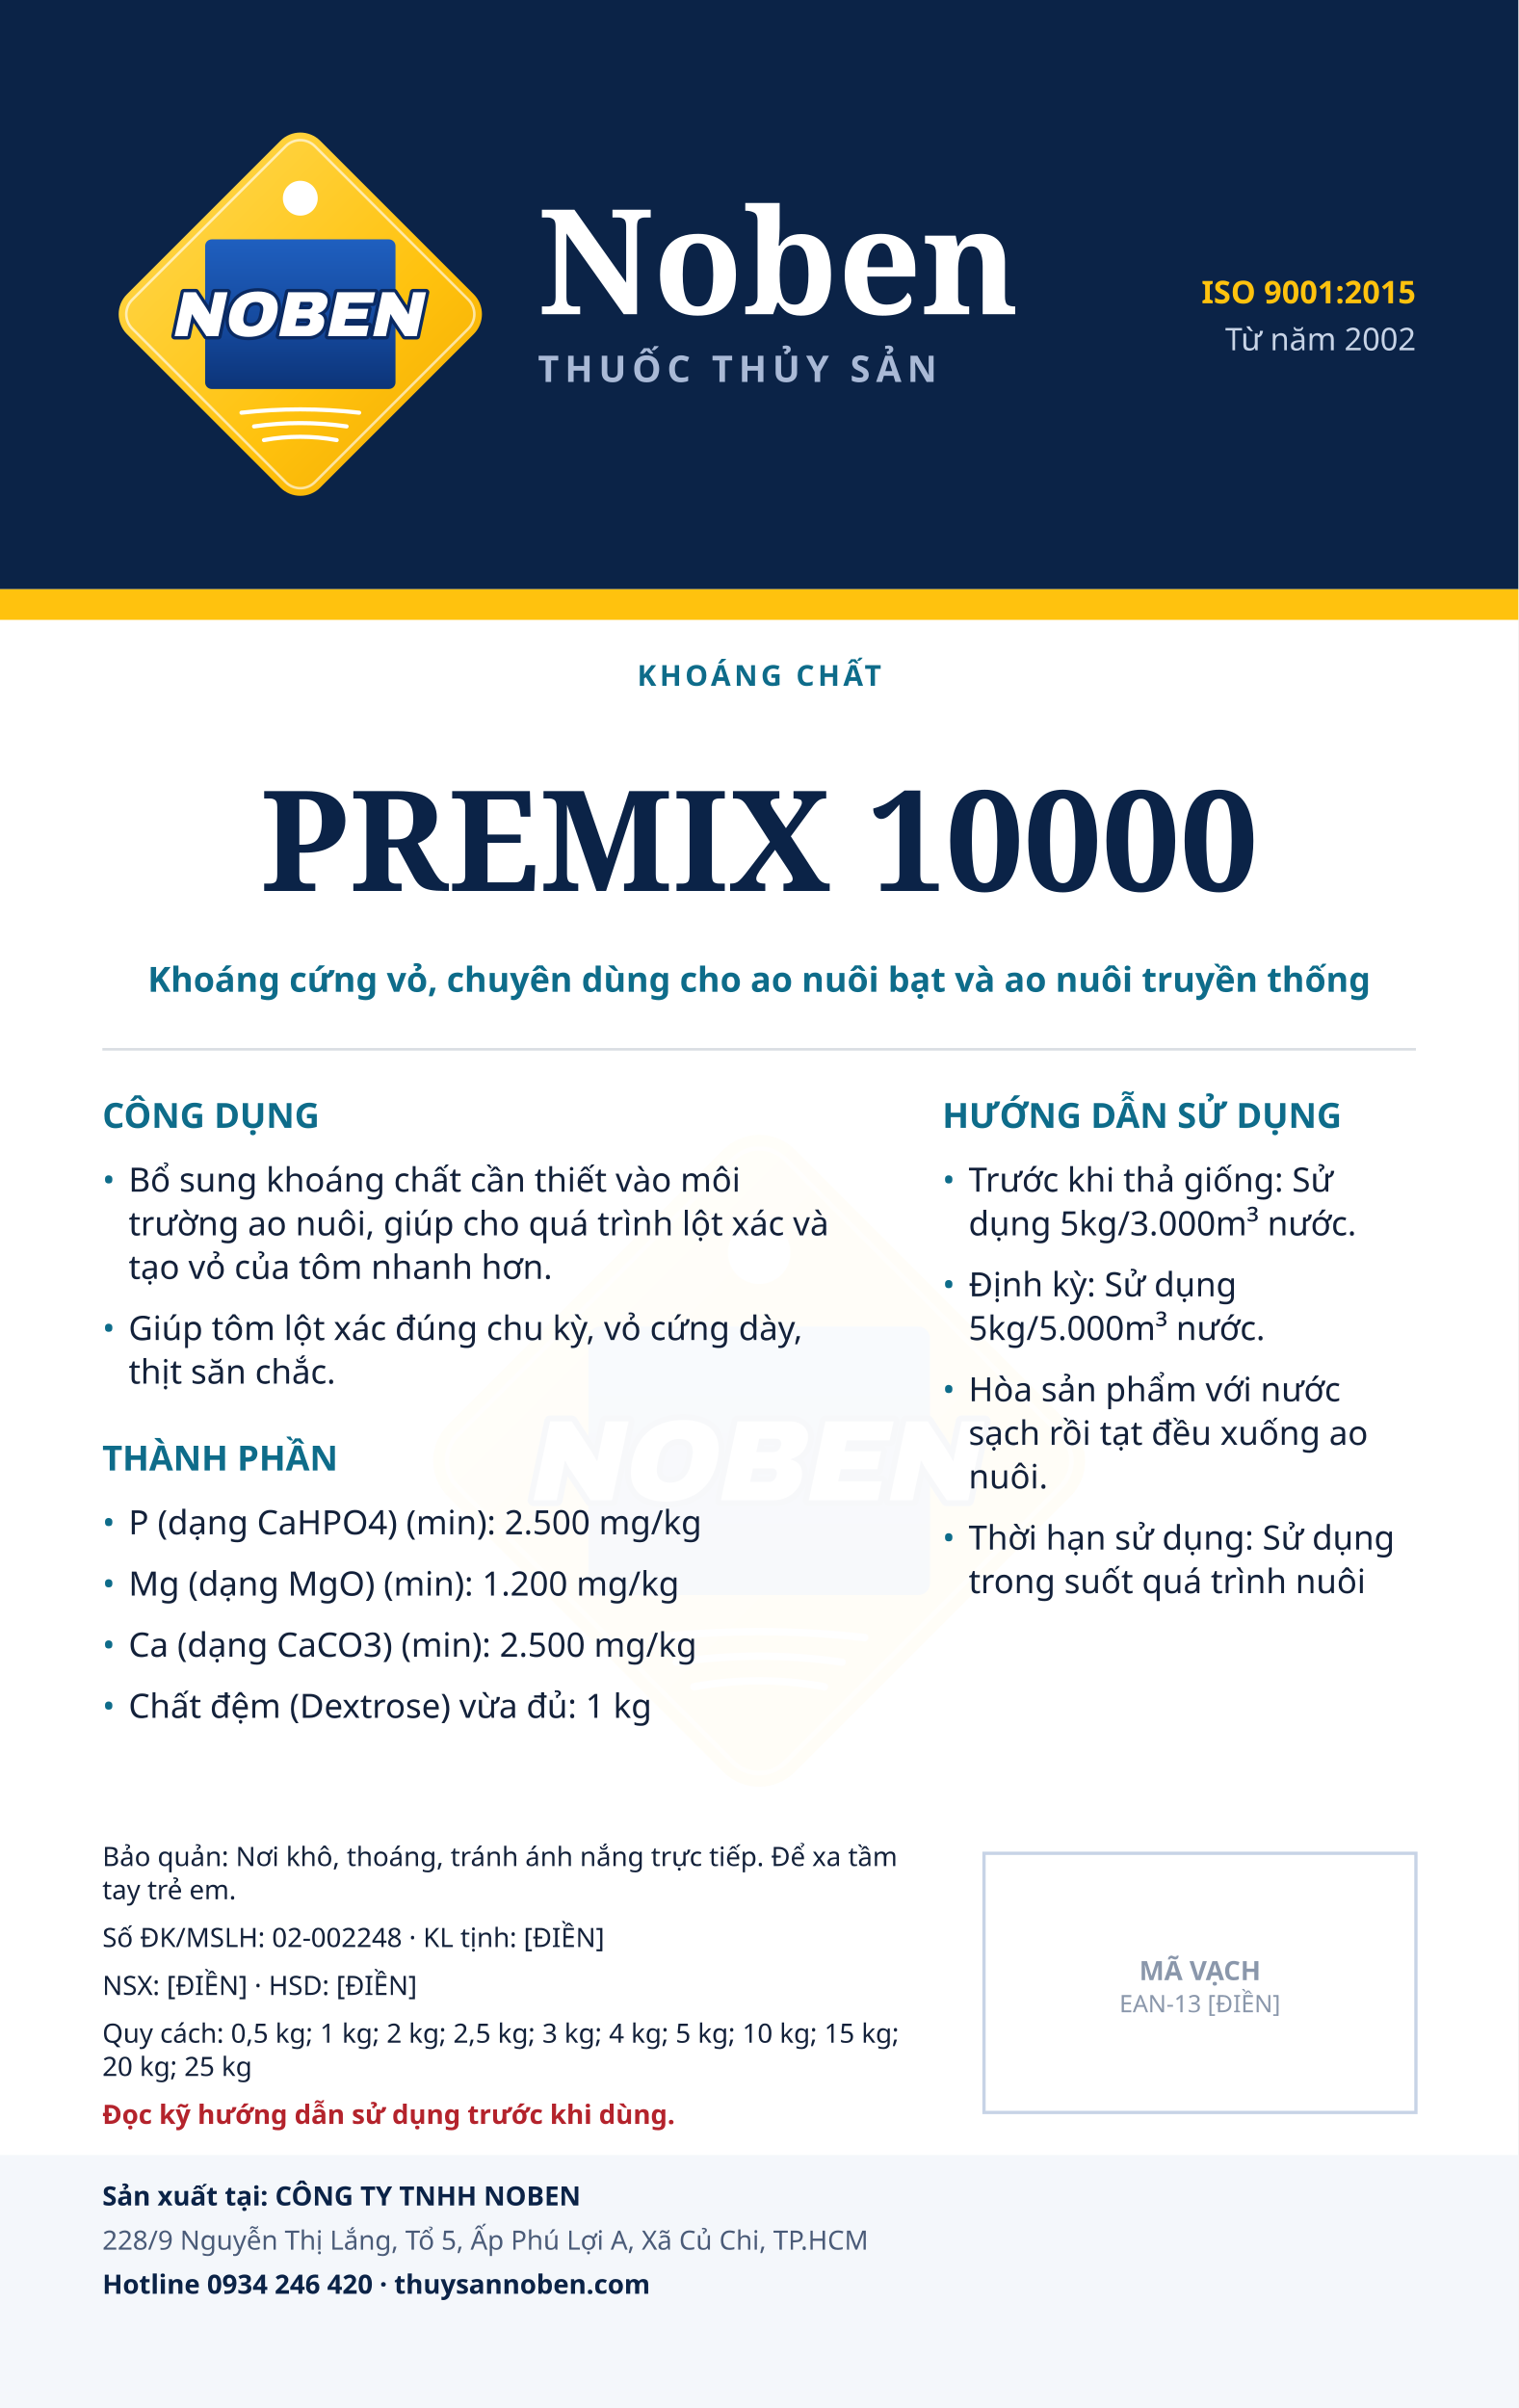
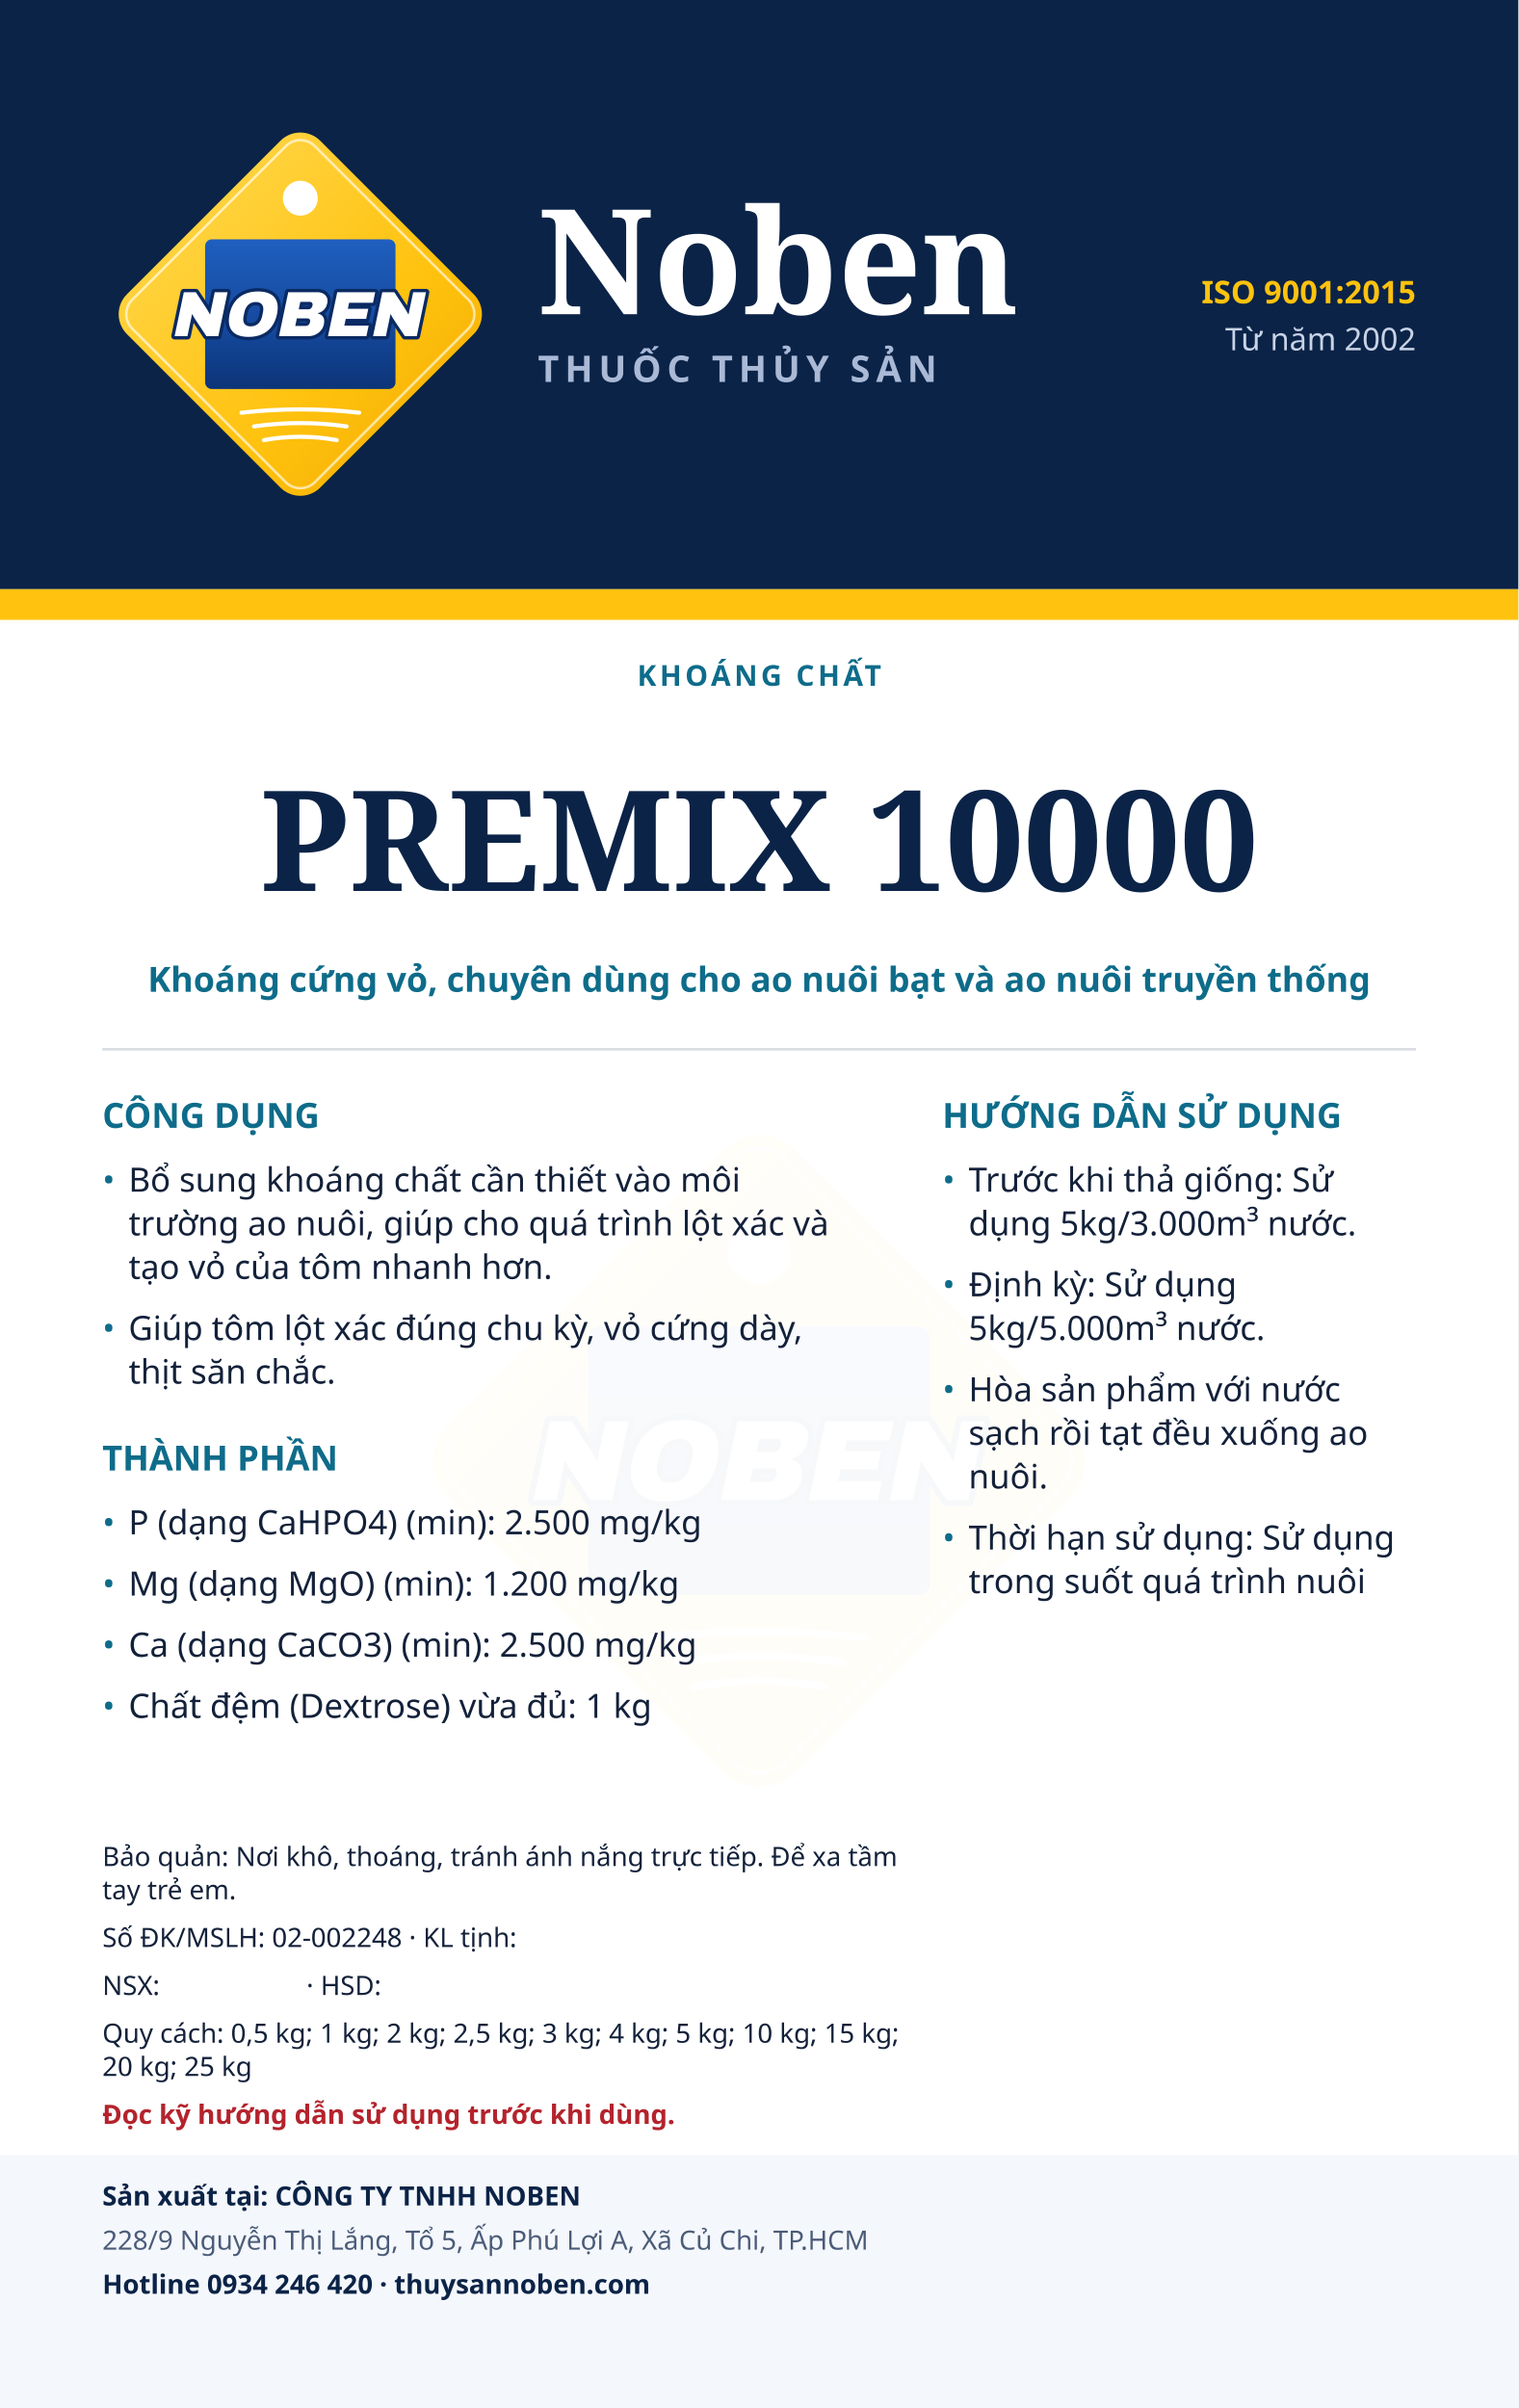
<svg xmlns="http://www.w3.org/2000/svg" xmlns:xlink="http://www.w3.org/1999/xlink" width="116mm" height="183.98mm" viewBox="-3 -3 116 183.98" data-trim="110 177.98" data-tran-le="3" data-an-toan="4.82">
  <defs>
    <clipPath id="nb-trang-giua">
      <rect x="0" y="44.36" width="110" height="117.29" />
    </clipPath>
  </defs>
  <g id="nen">
    <rect x="-3" y="-3" width="116" height="183.98" fill="#ffffff" />
    <rect x="-3" y="161.65" width="116" height="19.33" fill="#f4f7fb" />
    <g opacity="0.035" clip-path="url(#nb-trang-giua)">
      <use href="#nb-mark-art" xlink:href="#nb-mark-art" transform="translate(27.86 81.47) scale(0.10602)" />
    </g>
  </g>
  <g id="dai-thuong-hieu" data-khung="38.09 0 67.09 42.02">
    <rect x="-3" y="-3" width="116" height="45.02" fill="#0b2347" />
    <rect x="-3" y="42.02" width="116" height="2.34" fill="#ffc20e" />
    <text font-family="'Playfair Display ExtraBold', 'Playfair Display', serif" font-weight="800" font-size="11.18" fill="#ffffff" x="38.09" y="21.01">Noben</text>
    <text font-family="'Be Vietnam Pro SemiBold', 'Be Vietnam Pro', sans-serif" font-weight="600" font-size="2.79" fill="#a9b9d6" letter-spacing="0.45" x="38.09" y="26.18">THUỐC THỦY SẢN</text>
    <text font-family="'Be Vietnam Pro SemiBold', 'Be Vietnam Pro', sans-serif" font-weight="600" font-size="2.39" fill="#ffc20e" text-anchor="end" x="105.18" y="20.17">ISO 9001:2015</text>
    <text font-family="'Be Vietnam Pro', sans-serif" font-weight="400" font-size="2.39" fill="#c7d3e6" text-anchor="end" x="105.18" y="23.76">Từ năm 2002</text>
  </g>
  <g id="logo">
    <g transform="translate(4.82 5.88) scale(0.05908)">
      <g id="nb-mark-art">
        <defs>
          <linearGradient id="nb-g" x1="0" y1="0" x2="1" y2="1">
            <stop offset="0" stop-color="#ffdb57" />
            <stop offset=".618" stop-color="#ffc20e" />
            <stop offset="1" stop-color="#f2a900" />
          </linearGradient>
          <linearGradient id="nb-b" x1="0" y1="0" x2="0" y2="1">
            <stop offset="0" stop-color="#1f5fbf" />
            <stop offset=".618" stop-color="#14479a" />
            <stop offset="1" stop-color="#0c3478" />
          </linearGradient>
        </defs>
        <path d="M281.79 31.79 L480.21 230.21 A36.47 36.47 0 0 1 480.21 281.79 L281.79 480.21 A36.47 36.47 0 0 1 230.21 480.21 L31.79 281.79 A36.47 36.47 0 0 1 31.79 230.21 L230.21 31.79 A36.47 36.47 0 0 1 281.79 31.79 Z" fill="url(#nb-g)" />
        <path d="M274.83 38.76 L473.24 237.17 A26.62 26.62 0 0 1 473.24 274.83 L274.83 473.24 A26.62 26.62 0 0 1 237.17 473.24 L38.76 274.83 A26.62 26.62 0 0 1 38.76 237.17 L237.17 38.76 A26.62 26.62 0 0 1 274.83 38.76 Z" fill="none" stroke="#ffffff" stroke-opacity=".618" stroke-width="3.29" />
        <path d="M141.52 159.23 H370.48 A8.61 8.61 0 0 1 379.09 167.84 V344.16 A8.61 8.61 0 0 1 370.48 352.77 H141.52 A8.61 8.61 0 0 1 132.91 344.16 V167.84 A8.61 8.61 0 0 1 141.52 159.23 Z" fill="url(#nb-b)" />
        <circle cx="256" cy="106.02" r="22.54" fill="#ffffff" />
        <g transform="translate(93.46 284.39) scale(0.89704)">
          <g fill="none" stroke="#0a2a63" stroke-width="9.6" stroke-linejoin="round">
            <path transform="translate(-6.81 0)" d="M6.808 0.0 20.1 -63.296H37.396L52.312 -40.572Q52.947 -39.652 53.96 -37.904Q54.973 -36.156 56.022 -34.362Q57.071 -32.568 57.575 -31.464L58.074 -31.648Q58.523 -34.224 59.054 -36.754Q59.586 -39.284 59.856 -40.572L64.628 -63.296H83.12L69.828 0.0H52.624L35.765 -25.3Q34.587 -27.14 33.802 -28.658Q33.017 -30.176 32.295 -31.556L31.796 -31.372Q31.521 -29.624 31.154 -27.876Q30.787 -26.128 30.613 -25.3L25.3 0.0Z " />
            <path transform="translate(-7.2 0)" d="M113.676 1.104Q102.912 1.104 96.049 -2.576Q89.186 -6.256 86.674 -13.57Q84.162 -20.884 86.422 -31.648Q88.702 -42.504 94.276 -49.772Q99.85 -57.04 108.259 -60.72Q116.668 -64.4 127.432 -64.4Q138.288 -64.4 145.151 -60.72Q152.014 -57.04 154.536 -49.772Q157.058 -42.504 154.778 -31.648Q152.518 -20.884 146.934 -13.57Q141.35 -6.256 132.941 -2.576Q124.532 1.104 113.676 1.104ZM116.864 -14.076Q120.176 -14.076 122.928 -15.134Q125.68 -16.192 127.788 -18.124Q129.896 -20.056 131.294 -22.77Q132.692 -25.484 133.368 -28.704L134.604 -34.592Q135.281 -37.812 135.022 -40.526Q134.764 -43.24 133.468 -45.172Q132.172 -47.104 129.864 -48.162Q127.556 -49.22 124.244 -49.22Q120.932 -49.22 118.18 -48.162Q115.428 -47.104 113.366 -45.172Q111.304 -43.24 109.906 -40.526Q108.509 -37.812 107.832 -34.592L106.596 -28.704Q105.92 -25.484 106.178 -22.77Q106.436 -20.056 107.686 -18.124Q108.936 -16.192 111.244 -15.134Q113.552 -14.076 116.864 -14.076Z " />
            <path transform="translate(-7.59 0)" d="M158.08 0.0 171.372 -63.296H213.508Q218.292 -63.296 221.833 -61.318Q225.373 -59.34 227.031 -55.844Q228.689 -52.348 227.723 -47.748Q226.757 -43.148 224.667 -40.204Q222.577 -37.26 219.827 -35.558Q217.078 -33.856 214.052 -33.028L213.975 -32.66Q217.132 -31.924 219.469 -30.13Q221.807 -28.336 222.786 -25.116Q223.766 -21.896 222.704 -16.836Q221.641 -11.776 218.365 -8.004Q215.089 -4.232 210.504 -2.116Q205.92 0.0 200.768 0.0ZM181.503 -14.72H196.959Q199.075 -14.72 200.672 -16.192Q202.269 -17.664 202.888 -20.608Q203.177 -21.988 202.821 -23.138Q202.464 -24.288 201.542 -24.932Q200.619 -25.576 199.239 -25.576H183.783ZM186.526 -38.64H200.51Q201.982 -38.64 203.139 -39.33Q204.296 -40.02 205.165 -41.308Q206.033 -42.596 206.439 -44.528Q206.864 -46.552 205.783 -47.978Q204.703 -49.404 202.771 -49.404H188.787Z " />
            <path transform="translate(-7.8 0)" d="M228.932 0.0 242.224 -63.296H296.964L293.776 -48.116H259.368L257.533 -39.376H286.973L283.92 -24.84H254.48L252.452 -15.18H287.504L284.316 0.0Z " />
            <path transform="translate(-8 0)" d="M294.08 0.0 307.372 -63.296H324.668L339.584 -40.572Q340.219 -39.652 341.232 -37.904Q342.245 -36.156 343.294 -34.362Q344.343 -32.568 344.847 -31.464L345.346 -31.648Q345.795 -34.224 346.326 -36.754Q346.858 -39.284 347.128 -40.572L351.9 -63.296H370.392L357.1 0.0H339.896L323.037 -25.3Q321.859 -27.14 321.074 -28.658Q320.289 -30.176 319.567 -31.556L319.068 -31.372Q318.793 -29.624 318.426 -27.876Q318.059 -26.128 317.885 -25.3L312.572 0.0Z" />
          </g>
          <g fill="#ffffff">
            <path transform="translate(-6.81 0)" d="M6.808 0.0 20.1 -63.296H37.396L52.312 -40.572Q52.947 -39.652 53.96 -37.904Q54.973 -36.156 56.022 -34.362Q57.071 -32.568 57.575 -31.464L58.074 -31.648Q58.523 -34.224 59.054 -36.754Q59.586 -39.284 59.856 -40.572L64.628 -63.296H83.12L69.828 0.0H52.624L35.765 -25.3Q34.587 -27.14 33.802 -28.658Q33.017 -30.176 32.295 -31.556L31.796 -31.372Q31.521 -29.624 31.154 -27.876Q30.787 -26.128 30.613 -25.3L25.3 0.0Z " />
            <path transform="translate(-7.2 0)" d="M113.676 1.104Q102.912 1.104 96.049 -2.576Q89.186 -6.256 86.674 -13.57Q84.162 -20.884 86.422 -31.648Q88.702 -42.504 94.276 -49.772Q99.85 -57.04 108.259 -60.72Q116.668 -64.4 127.432 -64.4Q138.288 -64.4 145.151 -60.72Q152.014 -57.04 154.536 -49.772Q157.058 -42.504 154.778 -31.648Q152.518 -20.884 146.934 -13.57Q141.35 -6.256 132.941 -2.576Q124.532 1.104 113.676 1.104ZM116.864 -14.076Q120.176 -14.076 122.928 -15.134Q125.68 -16.192 127.788 -18.124Q129.896 -20.056 131.294 -22.77Q132.692 -25.484 133.368 -28.704L134.604 -34.592Q135.281 -37.812 135.022 -40.526Q134.764 -43.24 133.468 -45.172Q132.172 -47.104 129.864 -48.162Q127.556 -49.22 124.244 -49.22Q120.932 -49.22 118.18 -48.162Q115.428 -47.104 113.366 -45.172Q111.304 -43.24 109.906 -40.526Q108.509 -37.812 107.832 -34.592L106.596 -28.704Q105.92 -25.484 106.178 -22.77Q106.436 -20.056 107.686 -18.124Q108.936 -16.192 111.244 -15.134Q113.552 -14.076 116.864 -14.076Z " />
            <path transform="translate(-7.59 0)" d="M158.08 0.0 171.372 -63.296H213.508Q218.292 -63.296 221.833 -61.318Q225.373 -59.34 227.031 -55.844Q228.689 -52.348 227.723 -47.748Q226.757 -43.148 224.667 -40.204Q222.577 -37.26 219.827 -35.558Q217.078 -33.856 214.052 -33.028L213.975 -32.66Q217.132 -31.924 219.469 -30.13Q221.807 -28.336 222.786 -25.116Q223.766 -21.896 222.704 -16.836Q221.641 -11.776 218.365 -8.004Q215.089 -4.232 210.504 -2.116Q205.92 0.0 200.768 0.0ZM181.503 -14.72H196.959Q199.075 -14.72 200.672 -16.192Q202.269 -17.664 202.888 -20.608Q203.177 -21.988 202.821 -23.138Q202.464 -24.288 201.542 -24.932Q200.619 -25.576 199.239 -25.576H183.783ZM186.526 -38.64H200.51Q201.982 -38.64 203.139 -39.33Q204.296 -40.02 205.165 -41.308Q206.033 -42.596 206.439 -44.528Q206.864 -46.552 205.783 -47.978Q204.703 -49.404 202.771 -49.404H188.787Z " />
            <path transform="translate(-7.8 0)" d="M228.932 0.0 242.224 -63.296H296.964L293.776 -48.116H259.368L257.533 -39.376H286.973L283.92 -24.84H254.48L252.452 -15.18H287.504L284.316 0.0Z " />
            <path transform="translate(-8 0)" d="M294.08 0.0 307.372 -63.296H324.668L339.584 -40.572Q340.219 -39.652 341.232 -37.904Q342.245 -36.156 343.294 -34.362Q344.343 -32.568 344.847 -31.464L345.346 -31.648Q345.795 -34.224 346.326 -36.754Q346.858 -39.284 347.128 -40.572L351.9 -63.296H370.392L357.1 0.0H339.896L323.037 -25.3Q321.859 -27.14 321.074 -28.658Q320.289 -30.176 319.567 -31.556L319.068 -31.372Q318.793 -29.624 318.426 -27.876Q318.059 -26.128 317.885 -25.3L312.572 0.0Z" />
          </g>
        </g>
        <path d="M179.92 383.41 Q256 374.8 332.08 383.41 M196.19 401.13 Q256 392.52 315.81 401.13 M208.98 418.85 Q256 410.24 303.02 418.85" fill="none" stroke="#ffffff" stroke-width="5.32" stroke-linecap="round" />
      </g>
    </g>
  </g>
  <g id="ten-san-pham" data-khung="4.82 44.36 100.36 35.68">
    <text font-family="'Be Vietnam Pro SemiBold', 'Be Vietnam Pro', sans-serif" font-weight="600" font-size="2.2" fill="#0e6c8a" text-anchor="middle" letter-spacing="0.26">
      <tspan x="55" y="49.4">KHOÁNG CHẤT</tspan>
    </text>
    <text font-family="'Playfair Display ExtraBold', 'Playfair Display', serif" font-weight="800" font-size="10.68" fill="#0b2347" text-anchor="middle">
      <tspan x="55" y="65.07">PREMIX 10000</tspan>
    </text>
    <text font-family="'Be Vietnam Pro SemiBold', 'Be Vietnam Pro', sans-serif" font-weight="600" font-size="2.64" fill="#0e6c8a" text-anchor="middle">
      <tspan x="55" y="72.77">Khoáng cứng vỏ, chuyên dùng cho ao nuôi bạt và ao nuôi truyền thống</tspan>
    </text>
  </g>
  <g id="cong-dung" data-khung="4.82 80.04 58.55 23.36">
    <line x1="4.82" y1="77.17" x2="105.18" y2="77.17" stroke="#0b2347" stroke-opacity="0.15" stroke-width="0.2" />
    <text font-family="'Be Vietnam Pro SemiBold', 'Be Vietnam Pro', sans-serif" font-weight="600" font-size="2.66" fill="#0e6c8a">
      <tspan x="4.82" y="83.17">CÔNG DỤNG</tspan>
    </text>
    <text font-family="'Be Vietnam Pro', sans-serif" font-weight="400" font-size="2.56" fill="#0e6c8a" x="4.82" y="88.05">•</text>
    <text font-family="'Be Vietnam Pro', sans-serif" font-weight="400" font-size="2.56" fill="#13213a">
      <tspan x="6.82" y="88.05">Bổ sung khoáng chất cần thiết vào môi</tspan>
      <tspan x="6.82" y="91.38">trường ao nuôi, giúp cho quá trình lột xác và</tspan>
      <tspan x="6.82" y="94.71">tạo vỏ của tôm nhanh hơn.</tspan>
    </text>
    <text font-family="'Be Vietnam Pro', sans-serif" font-weight="400" font-size="2.56" fill="#0e6c8a" x="4.82" y="99.38">•</text>
    <text font-family="'Be Vietnam Pro', sans-serif" font-weight="400" font-size="2.56" fill="#13213a">
      <tspan x="6.82" y="99.38">Giúp tôm lột xác đúng chu kỳ, vỏ cứng dày,</tspan>
      <tspan x="6.82" y="102.71">thịt săn chắc.</tspan>
    </text>
  </g>
  <g id="huong-dan" data-khung="69 80.04 36.18 39.37">
    <text font-family="'Be Vietnam Pro SemiBold', 'Be Vietnam Pro', sans-serif" font-weight="600" font-size="2.66" fill="#0e6c8a">
      <tspan x="69" y="83.17">HƯỚNG DẪN SỬ DỤNG</tspan>
    </text>
    <text font-family="'Be Vietnam Pro', sans-serif" font-weight="400" font-size="2.56" fill="#0e6c8a" x="69" y="88.05">•</text>
    <text font-family="'Be Vietnam Pro', sans-serif" font-weight="400" font-size="2.56" fill="#13213a">
      <tspan x="71" y="88.05">Trước khi thả giống: Sử</tspan>
      <tspan x="71" y="91.38">dụng 5kg/3.000m³ nước.</tspan>
    </text>
    <text font-family="'Be Vietnam Pro', sans-serif" font-weight="400" font-size="2.56" fill="#0e6c8a" x="69" y="96.05">•</text>
    <text font-family="'Be Vietnam Pro', sans-serif" font-weight="400" font-size="2.56" fill="#13213a">
      <tspan x="71" y="96.05">Định kỳ: Sử dụng</tspan>
      <tspan x="71" y="99.38">5kg/5.000m³ nước.</tspan>
    </text>
    <text font-family="'Be Vietnam Pro', sans-serif" font-weight="400" font-size="2.56" fill="#0e6c8a" x="69" y="104.06">•</text>
    <text font-family="'Be Vietnam Pro', sans-serif" font-weight="400" font-size="2.56" fill="#13213a">
      <tspan x="71" y="104.06">Hòa sản phẩm với nước</tspan>
      <tspan x="71" y="107.39">sạch rồi tạt đều xuống ao</tspan>
      <tspan x="71" y="110.72">nuôi.</tspan>
    </text>
    <text font-family="'Be Vietnam Pro', sans-serif" font-weight="400" font-size="2.56" fill="#0e6c8a" x="69" y="115.39">•</text>
    <text font-family="'Be Vietnam Pro', sans-serif" font-weight="400" font-size="2.56" fill="#13213a">
      <tspan x="71" y="115.39">Thời hạn sử dụng: Sử dụng</tspan>
      <tspan x="71" y="118.72">trong suốt quá trình nuôi</tspan>
    </text>
  </g>
  <g id="thanh-phan" data-khung="4.82 106.22 58.55 22.72">
    <text font-family="'Be Vietnam Pro SemiBold', 'Be Vietnam Pro', sans-serif" font-weight="600" font-size="2.66" fill="#0e6c8a">
      <tspan x="4.82" y="109.35">THÀNH PHẦN</tspan>
    </text>
    <text font-family="'Be Vietnam Pro', sans-serif" font-weight="400" font-size="2.56" fill="#0e6c8a" x="4.82" y="114.23">•</text>
    <text font-family="'Be Vietnam Pro', sans-serif" font-weight="400" font-size="2.56" fill="#13213a">
      <tspan x="6.82" y="114.23">P (dạng CaHPO4) (min): 2.500 mg/kg</tspan>
    </text>
    <text font-family="'Be Vietnam Pro', sans-serif" font-weight="400" font-size="2.56" fill="#0e6c8a" x="4.82" y="118.91">•</text>
    <text font-family="'Be Vietnam Pro', sans-serif" font-weight="400" font-size="2.56" fill="#13213a">
      <tspan x="6.82" y="118.91">Mg (dạng MgO) (min): 1.200 mg/kg</tspan>
    </text>
    <text font-family="'Be Vietnam Pro', sans-serif" font-weight="400" font-size="2.56" fill="#0e6c8a" x="4.82" y="123.58">•</text>
    <text font-family="'Be Vietnam Pro', sans-serif" font-weight="400" font-size="2.56" fill="#13213a">
      <tspan x="6.82" y="123.58">Ca (dạng CaCO3) (min): 2.500 mg/kg</tspan>
    </text>
    <text font-family="'Be Vietnam Pro', sans-serif" font-weight="400" font-size="2.56" fill="#0e6c8a" x="4.82" y="128.25">•</text>
    <text font-family="'Be Vietnam Pro', sans-serif" font-weight="400" font-size="2.56" fill="#13213a">
      <tspan x="6.82" y="128.25">Chất đệm (Dextrose) vừa đủ: 1 kg</tspan>
    </text>
  </g>
  <g id="phap-ly" data-khung="4.82 137.18 100.36 35.98">
    <text font-family="'Be Vietnam Pro', sans-serif" font-weight="400" font-size="2.03" fill="#13213a">
      <tspan x="4.82" y="139.57">Bảo quản: Nơi khô, thoáng, tránh ánh nắng trực tiếp. Để xa tầm</tspan>
      <tspan x="4.82" y="142.11">tay trẻ em.</tspan>
    </text>
    <text font-family="'Be Vietnam Pro', sans-serif" font-weight="400" font-size="2.03" fill="#13213a">
-       <tspan x="4.82" y="145.76">Số ĐK/MSLH: 02-002248 · KL tịnh: [ĐIỀN]</tspan>
+       <tspan x="4.82" y="145.76">Số ĐK/MSLH: 02-002248 · KL tịnh:</tspan>
    </text>
    <text font-family="'Be Vietnam Pro', sans-serif" font-weight="400" font-size="2.03" fill="#13213a">
-       <tspan x="4.82" y="149.42">NSX: [ĐIỀN] · HSD: [ĐIỀN]</tspan>
+       <tspan x="4.82" y="149.42">NSX:       · HSD:</tspan>
    </text>
    <text font-family="'Be Vietnam Pro', sans-serif" font-weight="400" font-size="2.03" fill="#13213a">
      <tspan x="4.82" y="153.07">Quy cách: 0,5 kg; 1 kg; 2 kg; 2,5 kg; 3 kg; 4 kg; 5 kg; 10 kg; 15 kg;</tspan>
      <tspan x="4.82" y="155.61">20 kg; 25 kg</tspan>
    </text>
    <text font-family="'Be Vietnam Pro SemiBold', 'Be Vietnam Pro', sans-serif" font-weight="600" font-size="2.03" fill="#b4232c">
      <tspan x="4.82" y="159.27">Đọc kỹ hướng dẫn sử dụng trước khi dùng.</tspan>
    </text>
    <text font-family="'Be Vietnam Pro SemiBold', 'Be Vietnam Pro', sans-serif" font-weight="600" font-size="2.03" fill="#0b2347">
      <tspan x="4.82" y="165.51">Sản xuất tại: CÔNG TY TNHH NOBEN</tspan>
    </text>
    <text font-family="'Be Vietnam Pro', sans-serif" font-weight="400" font-size="2.03" fill="#4a5b78">
      <tspan x="4.82" y="168.88">228/9 Nguyễn Thị Lắng, Tổ 5, Ấp Phú Lợi A, Xã Củ Chi, TP.HCM</tspan>
    </text>
    <text font-family="'Be Vietnam Pro SemiBold', 'Be Vietnam Pro', sans-serif" font-weight="600" font-size="2.03" fill="#0b2347">
      <tspan x="4.82" y="172.25">Hotline 0934 246 420 · thuysannoben.com</tspan>
    </text>
  </g>
  <g id="ma-vach" data-khung="72.18 138.6 33 19.8">
-     <rect x="72.18" y="138.6" width="33" height="19.8" fill="#ffffff" stroke="#c7d3e6" stroke-width="0.25" />
-     <text font-family="'Be Vietnam Pro SemiBold', 'Be Vietnam Pro', sans-serif" font-weight="600" font-size="2.03" fill="#8a97ab" text-anchor="middle" x="88.68" y="148.29">MÃ VẠCH</text>
-     <text font-family="'Be Vietnam Pro', sans-serif" font-weight="400" font-size="1.83" fill="#8a97ab" text-anchor="middle" x="88.68" y="150.74">EAN-13 [ĐIỀN]</text>
-   </g>
+ </g>
  <g id="vung-an-toan" display="none">
    <rect x="-3" y="-3" width="116" height="183.98" fill="none" stroke="#e6007e" stroke-width="0.2" />
    <rect x="0" y="0" width="110" height="177.98" fill="none" stroke="#00a0e9" stroke-width="0.25" />
    <rect x="4.82" y="4.82" width="100.36" height="168.34" fill="none" stroke="#2fb34a" stroke-width="0.2" stroke-dasharray="1 1" />
    <line x1="0" y1="110" x2="110" y2="110" stroke="#ffc20e" stroke-width="0.2" stroke-dasharray="2 1" />
  </g>
</svg>
